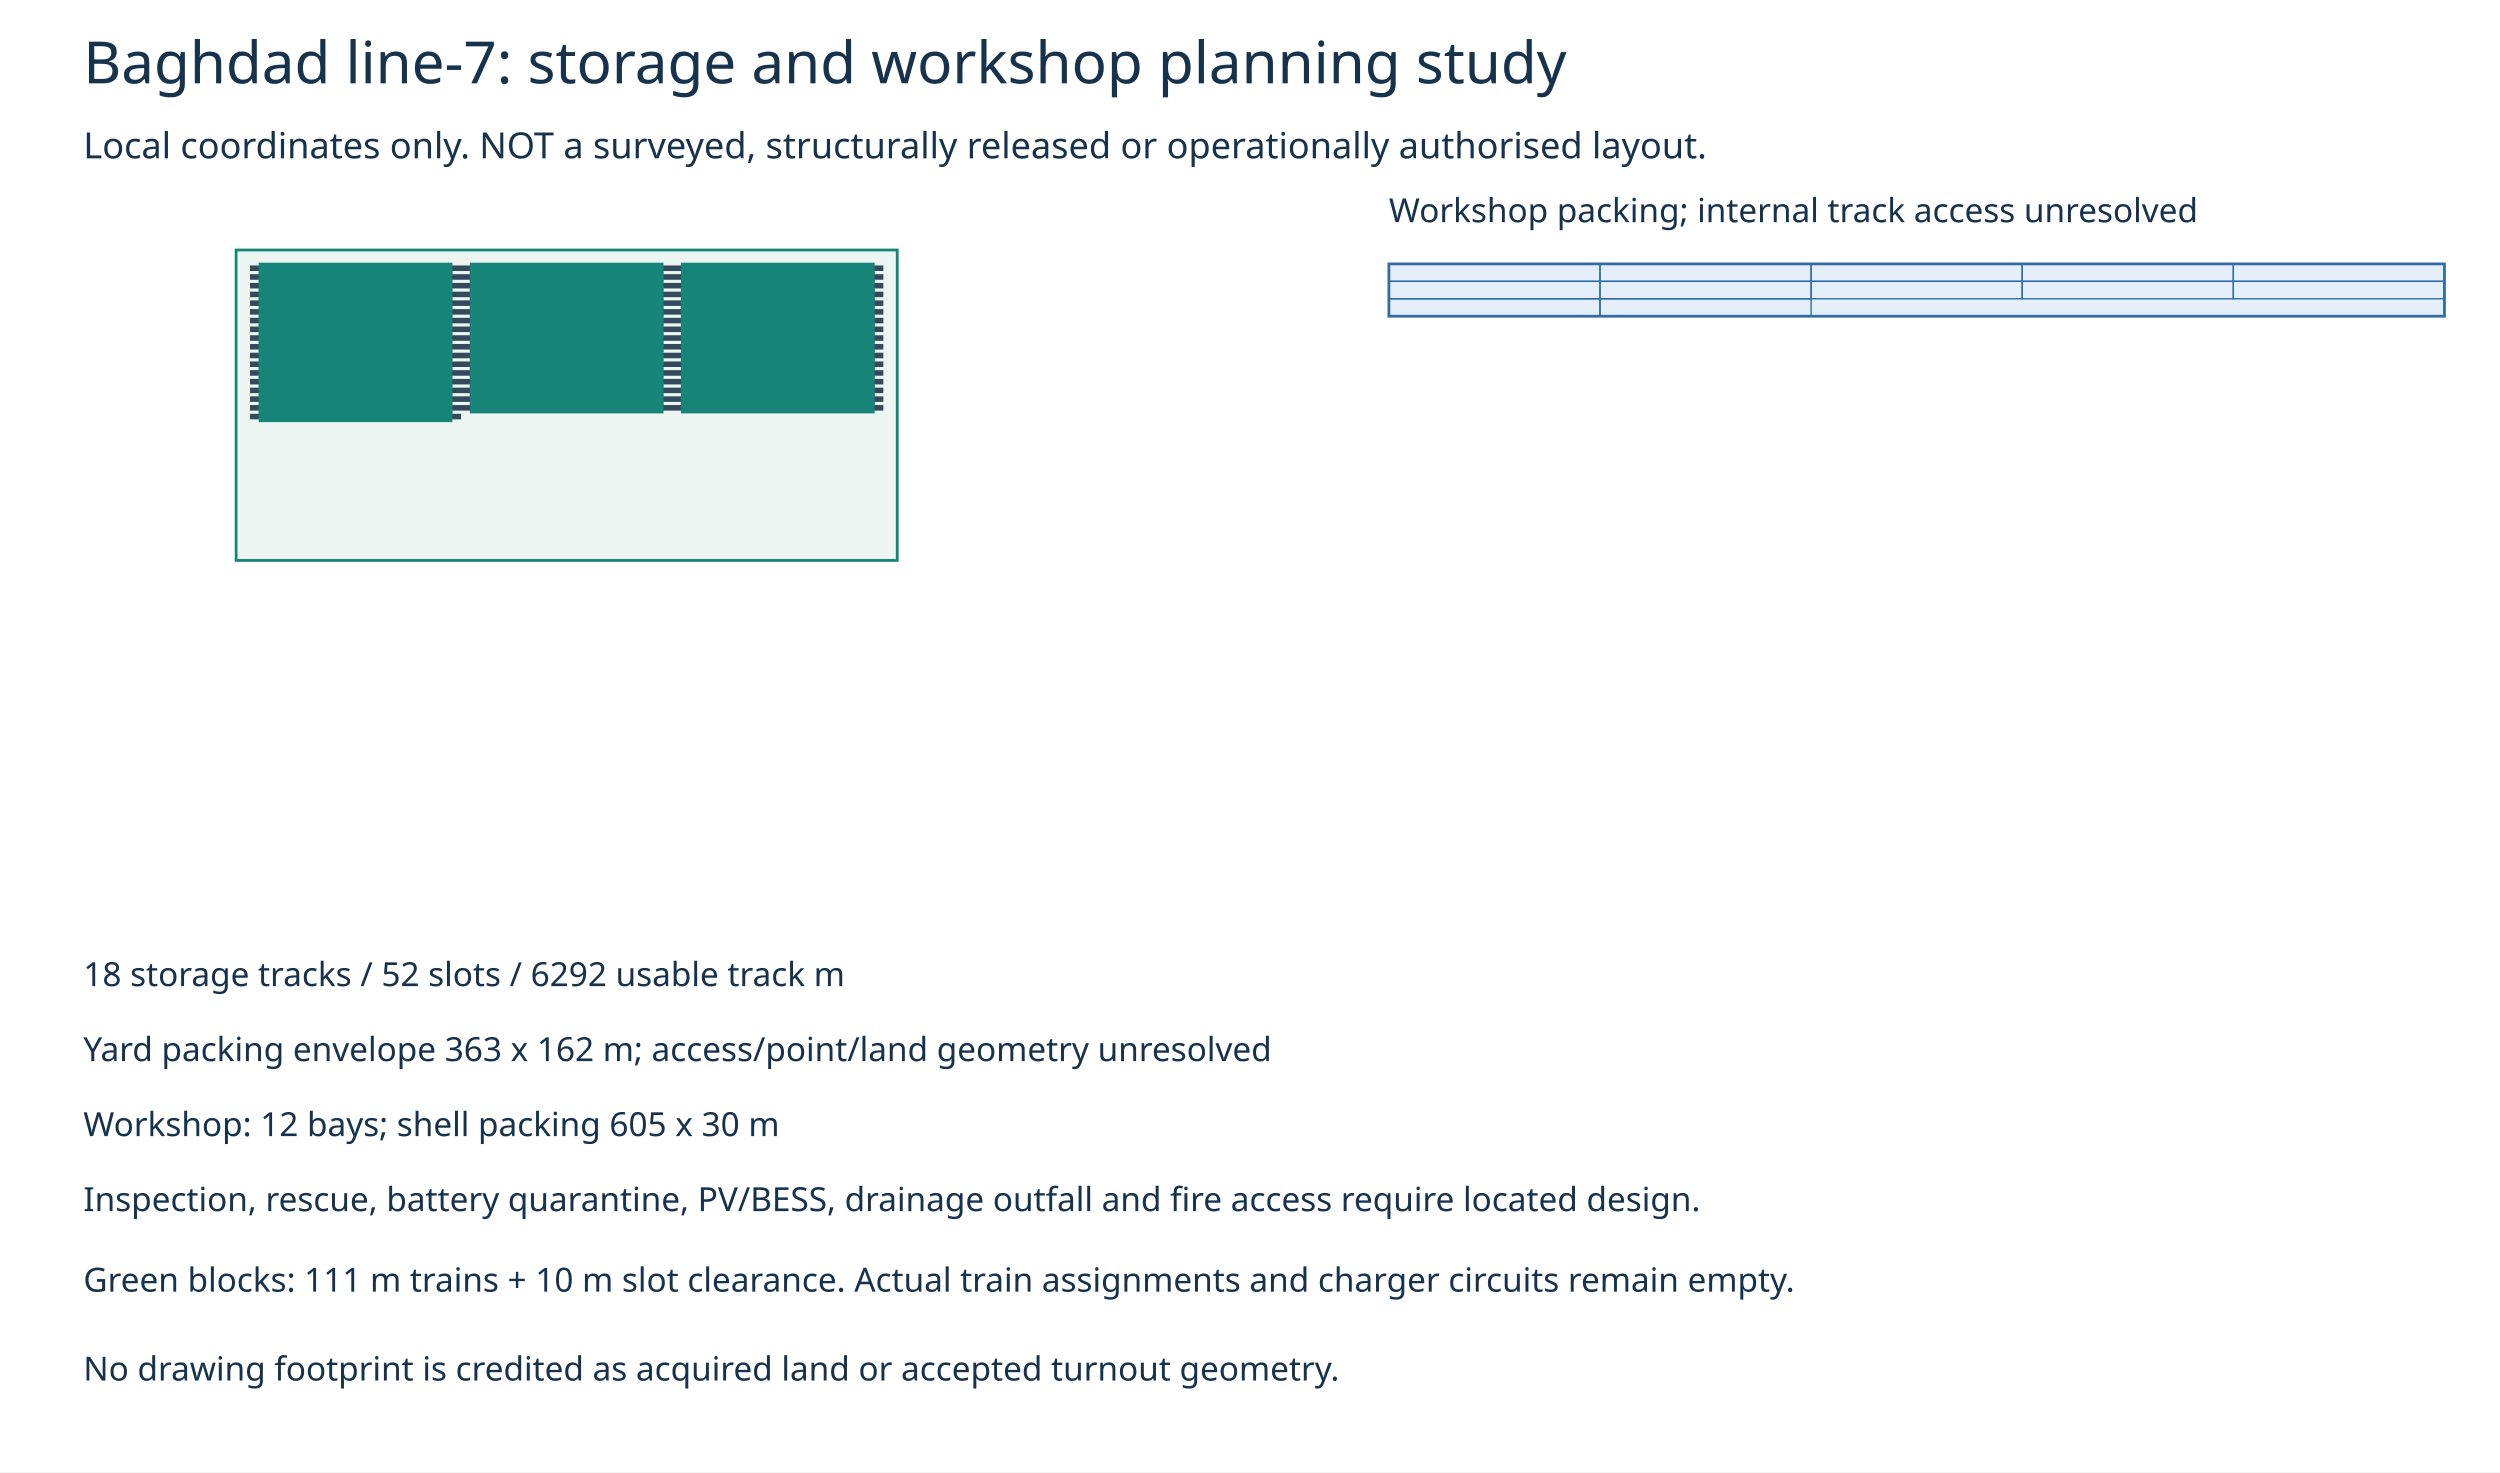
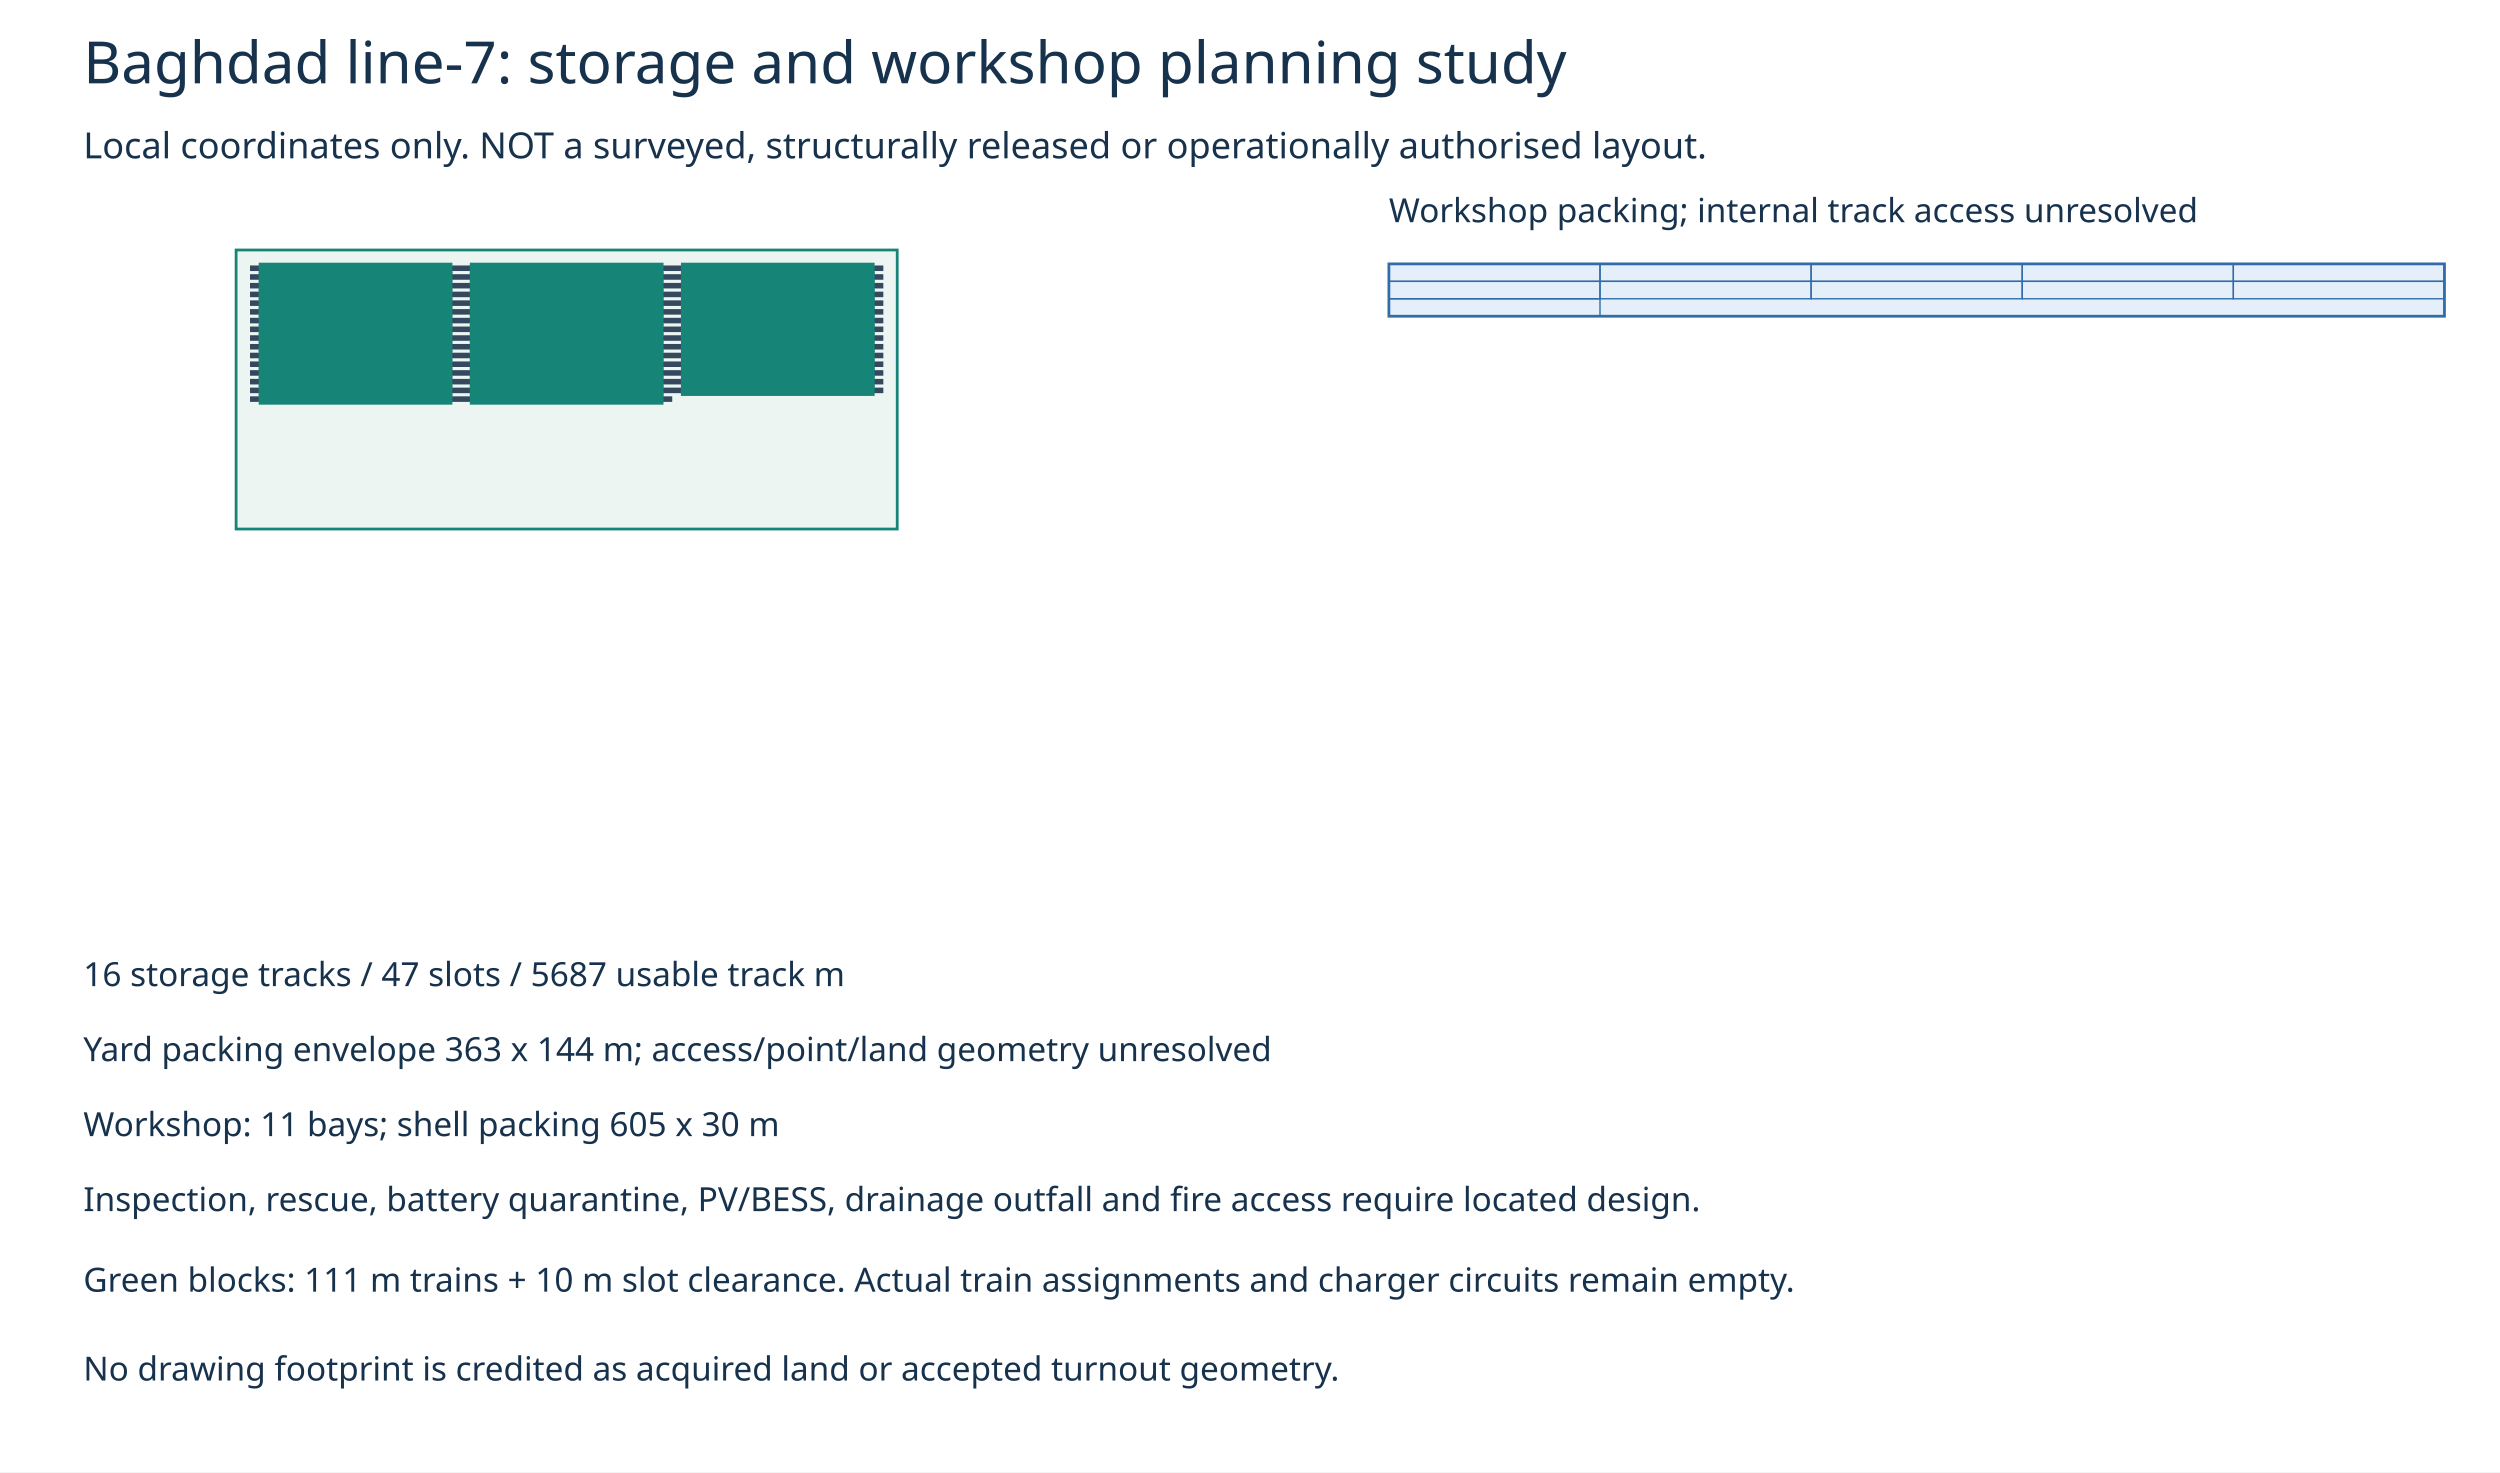
<svg xmlns="http://www.w3.org/2000/svg" width="900" height="530" viewBox="0 0 900 530">
  <rect width="900" height="530" fill="white" />
  <g font-family="sans-serif" fill="#17324d">
    <text x="30" y="30" font-size="21">Baghdad line-7: storage and workshop planning study</text>
    <text x="30" y="57" font-size="13">Local coordinates only. NOT a surveyed, structurally released or operationally authorised layout.</text>
-     <rect x="85" y="90" width="238.00" height="111.75" fill="#edf5f3" stroke="#168477" />
+     <rect x="85" y="90" width="238.00" height="100.45" fill="#edf5f3" stroke="#168477" />
    <path d="M90 96.57 H318.00" stroke="#34495e" stroke-width="2" />
    <rect x="93.14" y="94.57" width="69.72" height="4" fill="#168477" />
    <rect x="169.14" y="94.57" width="69.72" height="4" fill="#168477" />
    <rect x="245.14" y="94.57" width="69.72" height="4" fill="#168477" />
    <path d="M90 99.71 H318.00" stroke="#34495e" stroke-width="2" />
    <rect x="93.14" y="97.71" width="69.72" height="4" fill="#168477" />
    <rect x="169.14" y="97.71" width="69.72" height="4" fill="#168477" />
    <rect x="245.14" y="97.71" width="69.72" height="4" fill="#168477" />
    <path d="M90 102.85 H318.00" stroke="#34495e" stroke-width="2" />
    <rect x="93.14" y="100.85" width="69.72" height="4" fill="#168477" />
    <rect x="169.14" y="100.85" width="69.72" height="4" fill="#168477" />
    <rect x="245.14" y="100.85" width="69.72" height="4" fill="#168477" />
    <path d="M90 105.99 H318.00" stroke="#34495e" stroke-width="2" />
    <rect x="93.14" y="103.99" width="69.72" height="4" fill="#168477" />
    <rect x="169.14" y="103.99" width="69.72" height="4" fill="#168477" />
    <rect x="245.14" y="103.99" width="69.72" height="4" fill="#168477" />
    <path d="M90 109.13 H318.00" stroke="#34495e" stroke-width="2" />
    <rect x="93.14" y="107.13" width="69.72" height="4" fill="#168477" />
    <rect x="169.14" y="107.13" width="69.72" height="4" fill="#168477" />
    <rect x="245.14" y="107.13" width="69.72" height="4" fill="#168477" />
    <path d="M90 112.27 H318.00" stroke="#34495e" stroke-width="2" />
    <rect x="93.14" y="110.27" width="69.72" height="4" fill="#168477" />
    <rect x="169.14" y="110.27" width="69.72" height="4" fill="#168477" />
    <rect x="245.14" y="110.27" width="69.72" height="4" fill="#168477" />
    <path d="M90 115.41 H318.00" stroke="#34495e" stroke-width="2" />
    <rect x="93.14" y="113.41" width="69.72" height="4" fill="#168477" />
    <rect x="169.14" y="113.41" width="69.72" height="4" fill="#168477" />
    <rect x="245.14" y="113.41" width="69.72" height="4" fill="#168477" />
    <path d="M90 118.55 H318.00" stroke="#34495e" stroke-width="2" />
    <rect x="93.14" y="116.55" width="69.72" height="4" fill="#168477" />
    <rect x="169.14" y="116.55" width="69.72" height="4" fill="#168477" />
    <rect x="245.14" y="116.55" width="69.72" height="4" fill="#168477" />
    <path d="M90 121.69 H318.00" stroke="#34495e" stroke-width="2" />
    <rect x="93.14" y="119.69" width="69.72" height="4" fill="#168477" />
    <rect x="169.14" y="119.69" width="69.72" height="4" fill="#168477" />
    <rect x="245.14" y="119.69" width="69.72" height="4" fill="#168477" />
    <path d="M90 124.83 H318.00" stroke="#34495e" stroke-width="2" />
    <rect x="93.14" y="122.83" width="69.72" height="4" fill="#168477" />
    <rect x="169.14" y="122.83" width="69.72" height="4" fill="#168477" />
    <rect x="245.14" y="122.83" width="69.72" height="4" fill="#168477" />
    <path d="M90 127.98 H318.00" stroke="#34495e" stroke-width="2" />
    <rect x="93.14" y="125.98" width="69.72" height="4" fill="#168477" />
    <rect x="169.14" y="125.98" width="69.72" height="4" fill="#168477" />
    <rect x="245.14" y="125.98" width="69.72" height="4" fill="#168477" />
    <path d="M90 131.12 H318.00" stroke="#34495e" stroke-width="2" />
    <rect x="93.14" y="129.12" width="69.72" height="4" fill="#168477" />
    <rect x="169.14" y="129.12" width="69.72" height="4" fill="#168477" />
    <rect x="245.14" y="129.12" width="69.72" height="4" fill="#168477" />
    <path d="M90 134.26 H318.00" stroke="#34495e" stroke-width="2" />
    <rect x="93.14" y="132.26" width="69.72" height="4" fill="#168477" />
    <rect x="169.14" y="132.26" width="69.72" height="4" fill="#168477" />
    <rect x="245.14" y="132.26" width="69.72" height="4" fill="#168477" />
    <path d="M90 137.40 H318.00" stroke="#34495e" stroke-width="2" />
    <rect x="93.14" y="135.40" width="69.72" height="4" fill="#168477" />
    <rect x="169.14" y="135.40" width="69.72" height="4" fill="#168477" />
    <rect x="245.14" y="135.40" width="69.72" height="4" fill="#168477" />
    <path d="M90 140.54 H318.00" stroke="#34495e" stroke-width="2" />
    <rect x="93.14" y="138.54" width="69.72" height="4" fill="#168477" />
    <rect x="169.14" y="138.54" width="69.72" height="4" fill="#168477" />
    <rect x="245.14" y="138.54" width="69.72" height="4" fill="#168477" />
-     <path d="M90 143.68 H318.00" stroke="#34495e" stroke-width="2" />
+     <path d="M90 143.68 H242.00" stroke="#34495e" stroke-width="2" />
    <rect x="93.14" y="141.68" width="69.72" height="4" fill="#168477" />
    <rect x="169.14" y="141.68" width="69.72" height="4" fill="#168477" />
-     <rect x="245.14" y="141.68" width="69.72" height="4" fill="#168477" />
-     <path d="M90 146.82 H318.00" stroke="#34495e" stroke-width="2" />
-     <rect x="93.14" y="144.82" width="69.72" height="4" fill="#168477" />
-     <rect x="169.14" y="144.82" width="69.72" height="4" fill="#168477" />
-     <rect x="245.14" y="144.82" width="69.72" height="4" fill="#168477" />
-     <path d="M90 149.96 H166.00" stroke="#34495e" stroke-width="2" />
-     <rect x="93.14" y="147.96" width="69.72" height="4" fill="#168477" />
    <rect x="500" y="95" width="380.00" height="18.84" fill="#e5effa" stroke="#316caa" />
    <rect x="500.00" y="95.00" width="76.00" height="6.28" fill="none" stroke="#316caa" stroke-width="0.5" />
    <rect x="576.00" y="95.00" width="76.00" height="6.28" fill="none" stroke="#316caa" stroke-width="0.5" />
    <rect x="652.00" y="95.00" width="76.00" height="6.28" fill="none" stroke="#316caa" stroke-width="0.5" />
    <rect x="728.00" y="95.00" width="76.00" height="6.28" fill="none" stroke="#316caa" stroke-width="0.5" />
    <rect x="804.00" y="95.00" width="76.00" height="6.28" fill="none" stroke="#316caa" stroke-width="0.5" />
    <rect x="500.00" y="101.28" width="76.00" height="6.28" fill="none" stroke="#316caa" stroke-width="0.5" />
    <rect x="576.00" y="101.28" width="76.00" height="6.28" fill="none" stroke="#316caa" stroke-width="0.5" />
    <rect x="652.00" y="101.28" width="76.00" height="6.28" fill="none" stroke="#316caa" stroke-width="0.5" />
    <rect x="728.00" y="101.28" width="76.00" height="6.28" fill="none" stroke="#316caa" stroke-width="0.5" />
    <rect x="804.00" y="101.28" width="76.00" height="6.28" fill="none" stroke="#316caa" stroke-width="0.5" />
    <rect x="500.00" y="107.56" width="76.00" height="6.28" fill="none" stroke="#316caa" stroke-width="0.5" />
-     <rect x="576.00" y="107.56" width="76.00" height="6.28" fill="none" stroke="#316caa" stroke-width="0.5" />
    <text x="500" y="80" font-size="12">Workshop packing; internal track access unresolved</text>
-     <text x="30" y="355">18 storage tracks / 52 slots / 6292 usable track m</text>
-     <text x="30" y="382">Yard packing envelope 363 x 162 m; access/point/land geometry unresolved</text>
-     <text x="30" y="409">Workshop: 12 bays; shell packing 605 x 30 m</text>
+     <text x="30" y="355">16 storage tracks / 47 slots / 5687 usable track m</text>
+     <text x="30" y="382">Yard packing envelope 363 x 144 m; access/point/land geometry unresolved</text>
+     <text x="30" y="409">Workshop: 11 bays; shell packing 605 x 30 m</text>
    <text x="30" y="436">Inspection, rescue, battery quarantine, PV/BESS, drainage outfall and fire access require located design.</text>
    <text x="30" y="465">Green blocks: 111 m trains + 10 m slot clearance. Actual train assignments and charger circuits remain empty.</text>
    <text x="30" y="497">No drawing footprint is credited as acquired land or accepted turnout geometry.</text>
  </g>
</svg>
